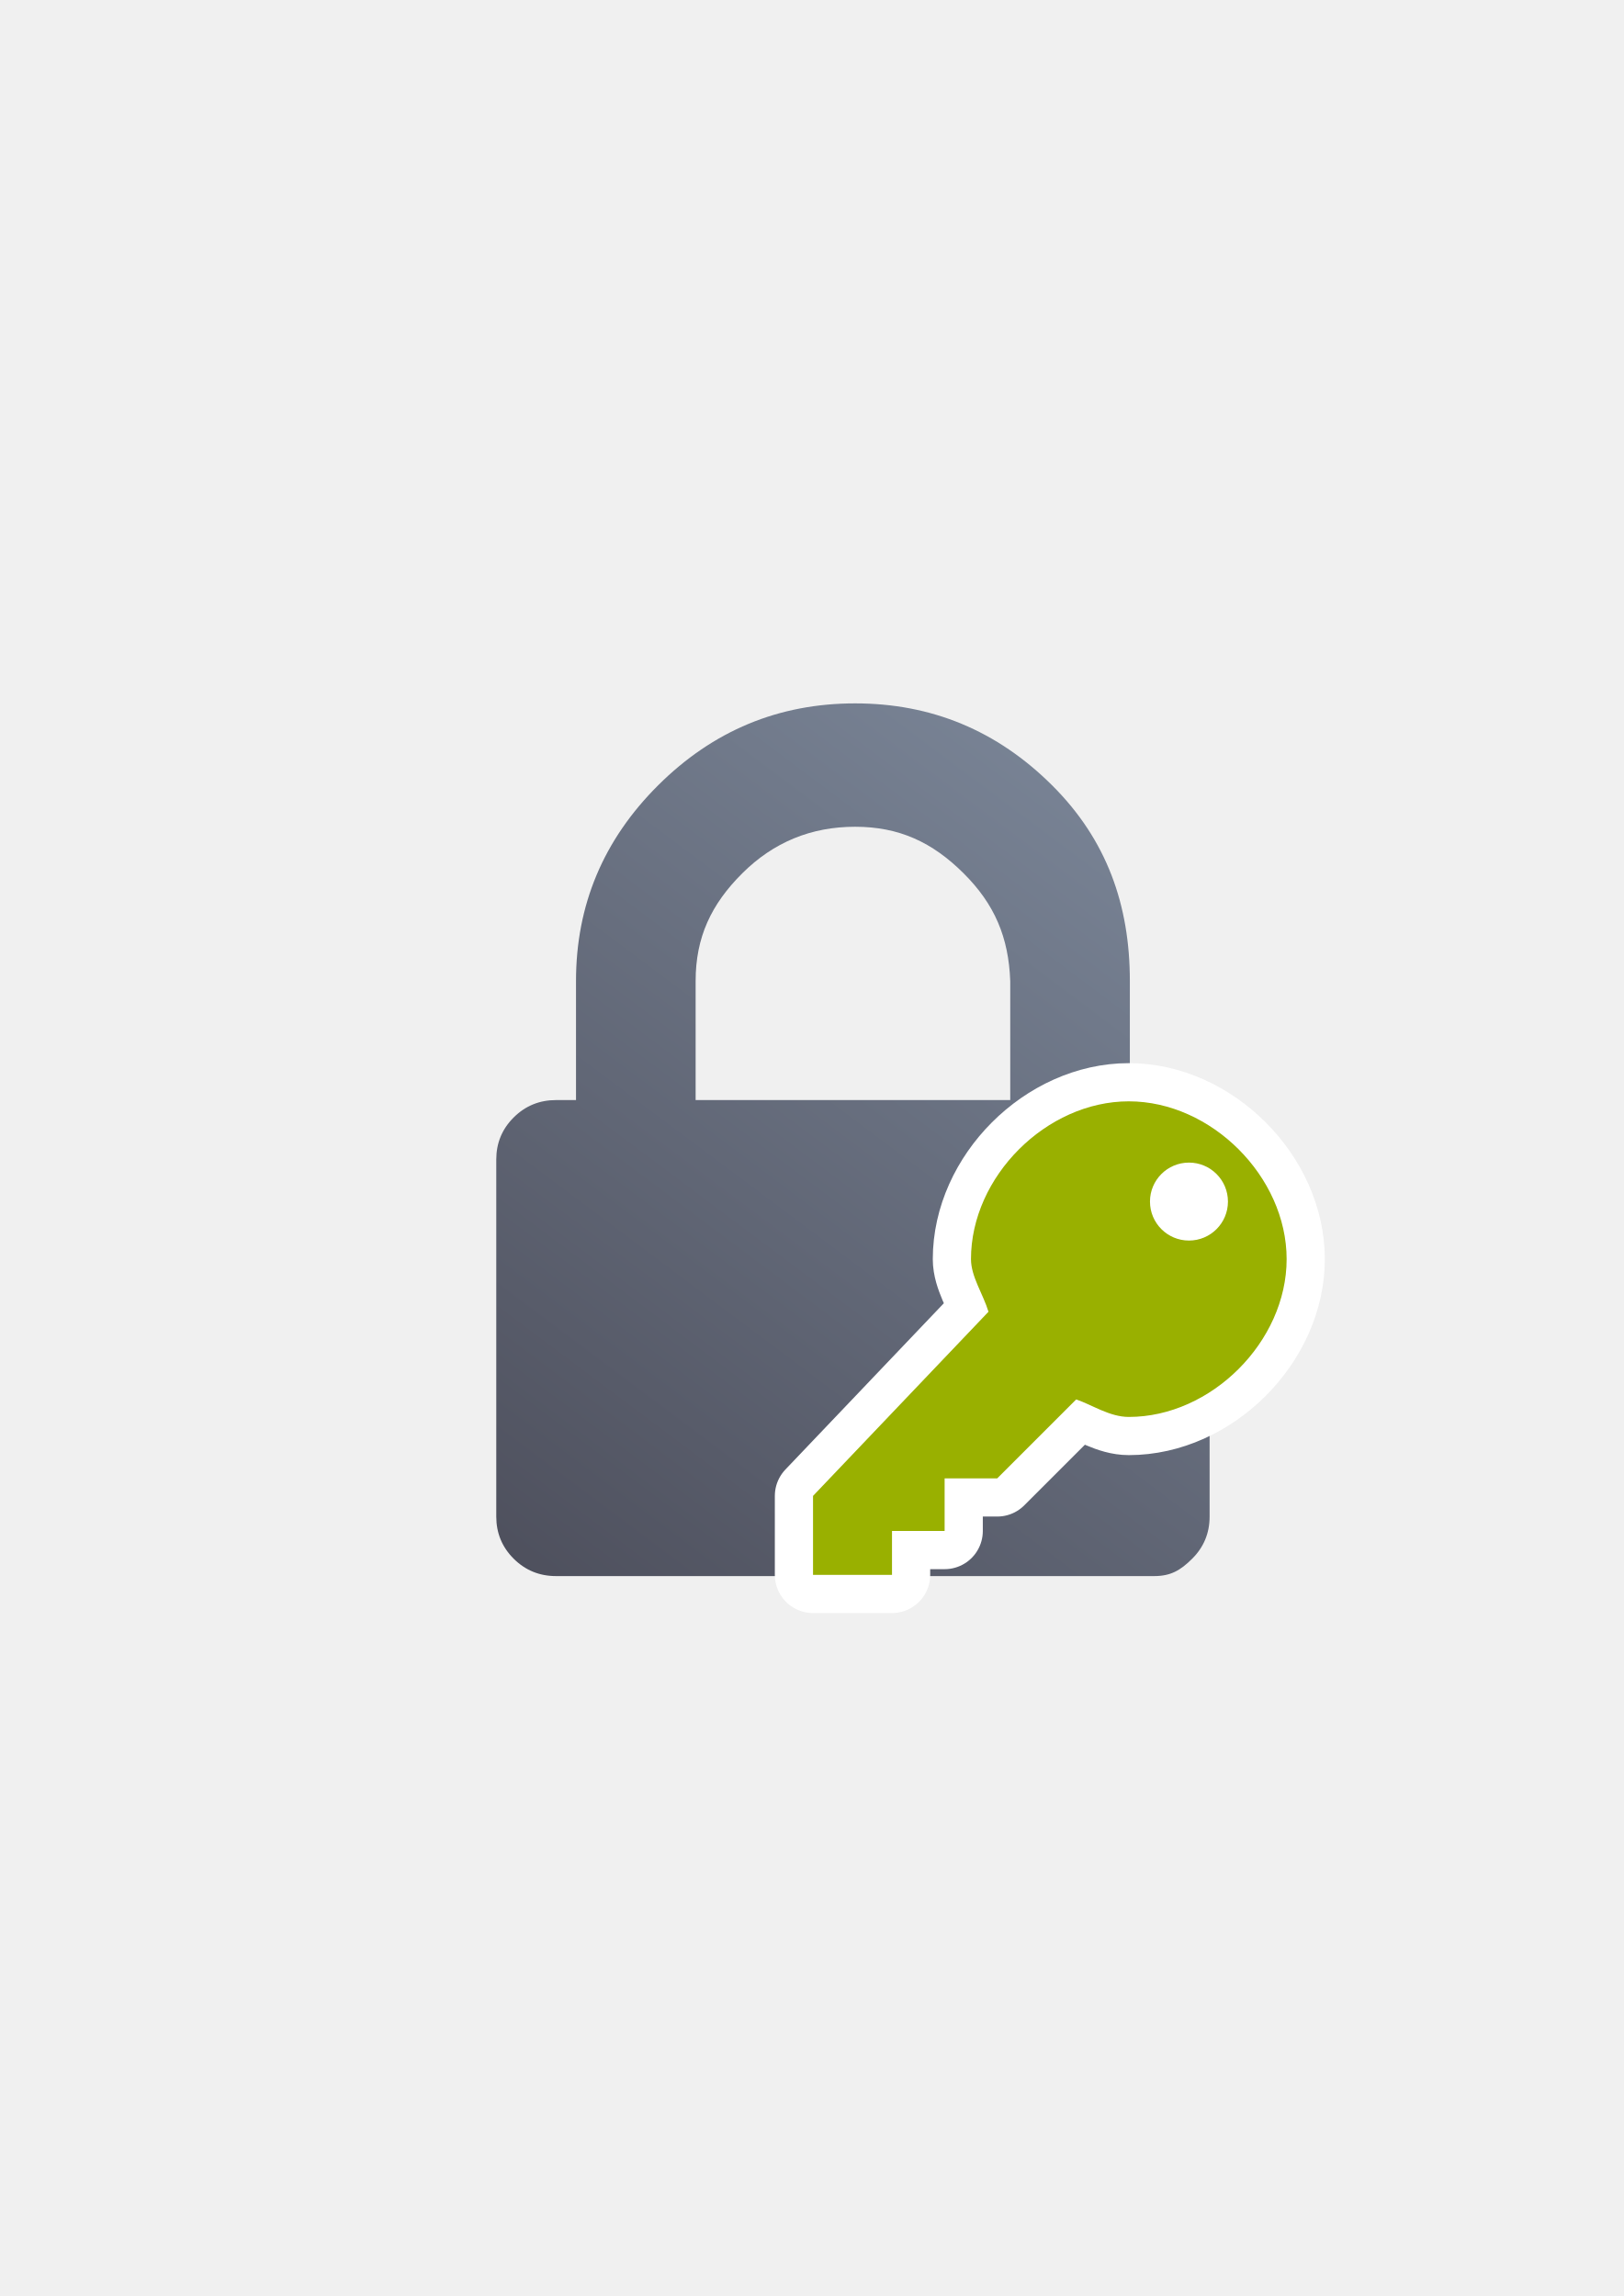
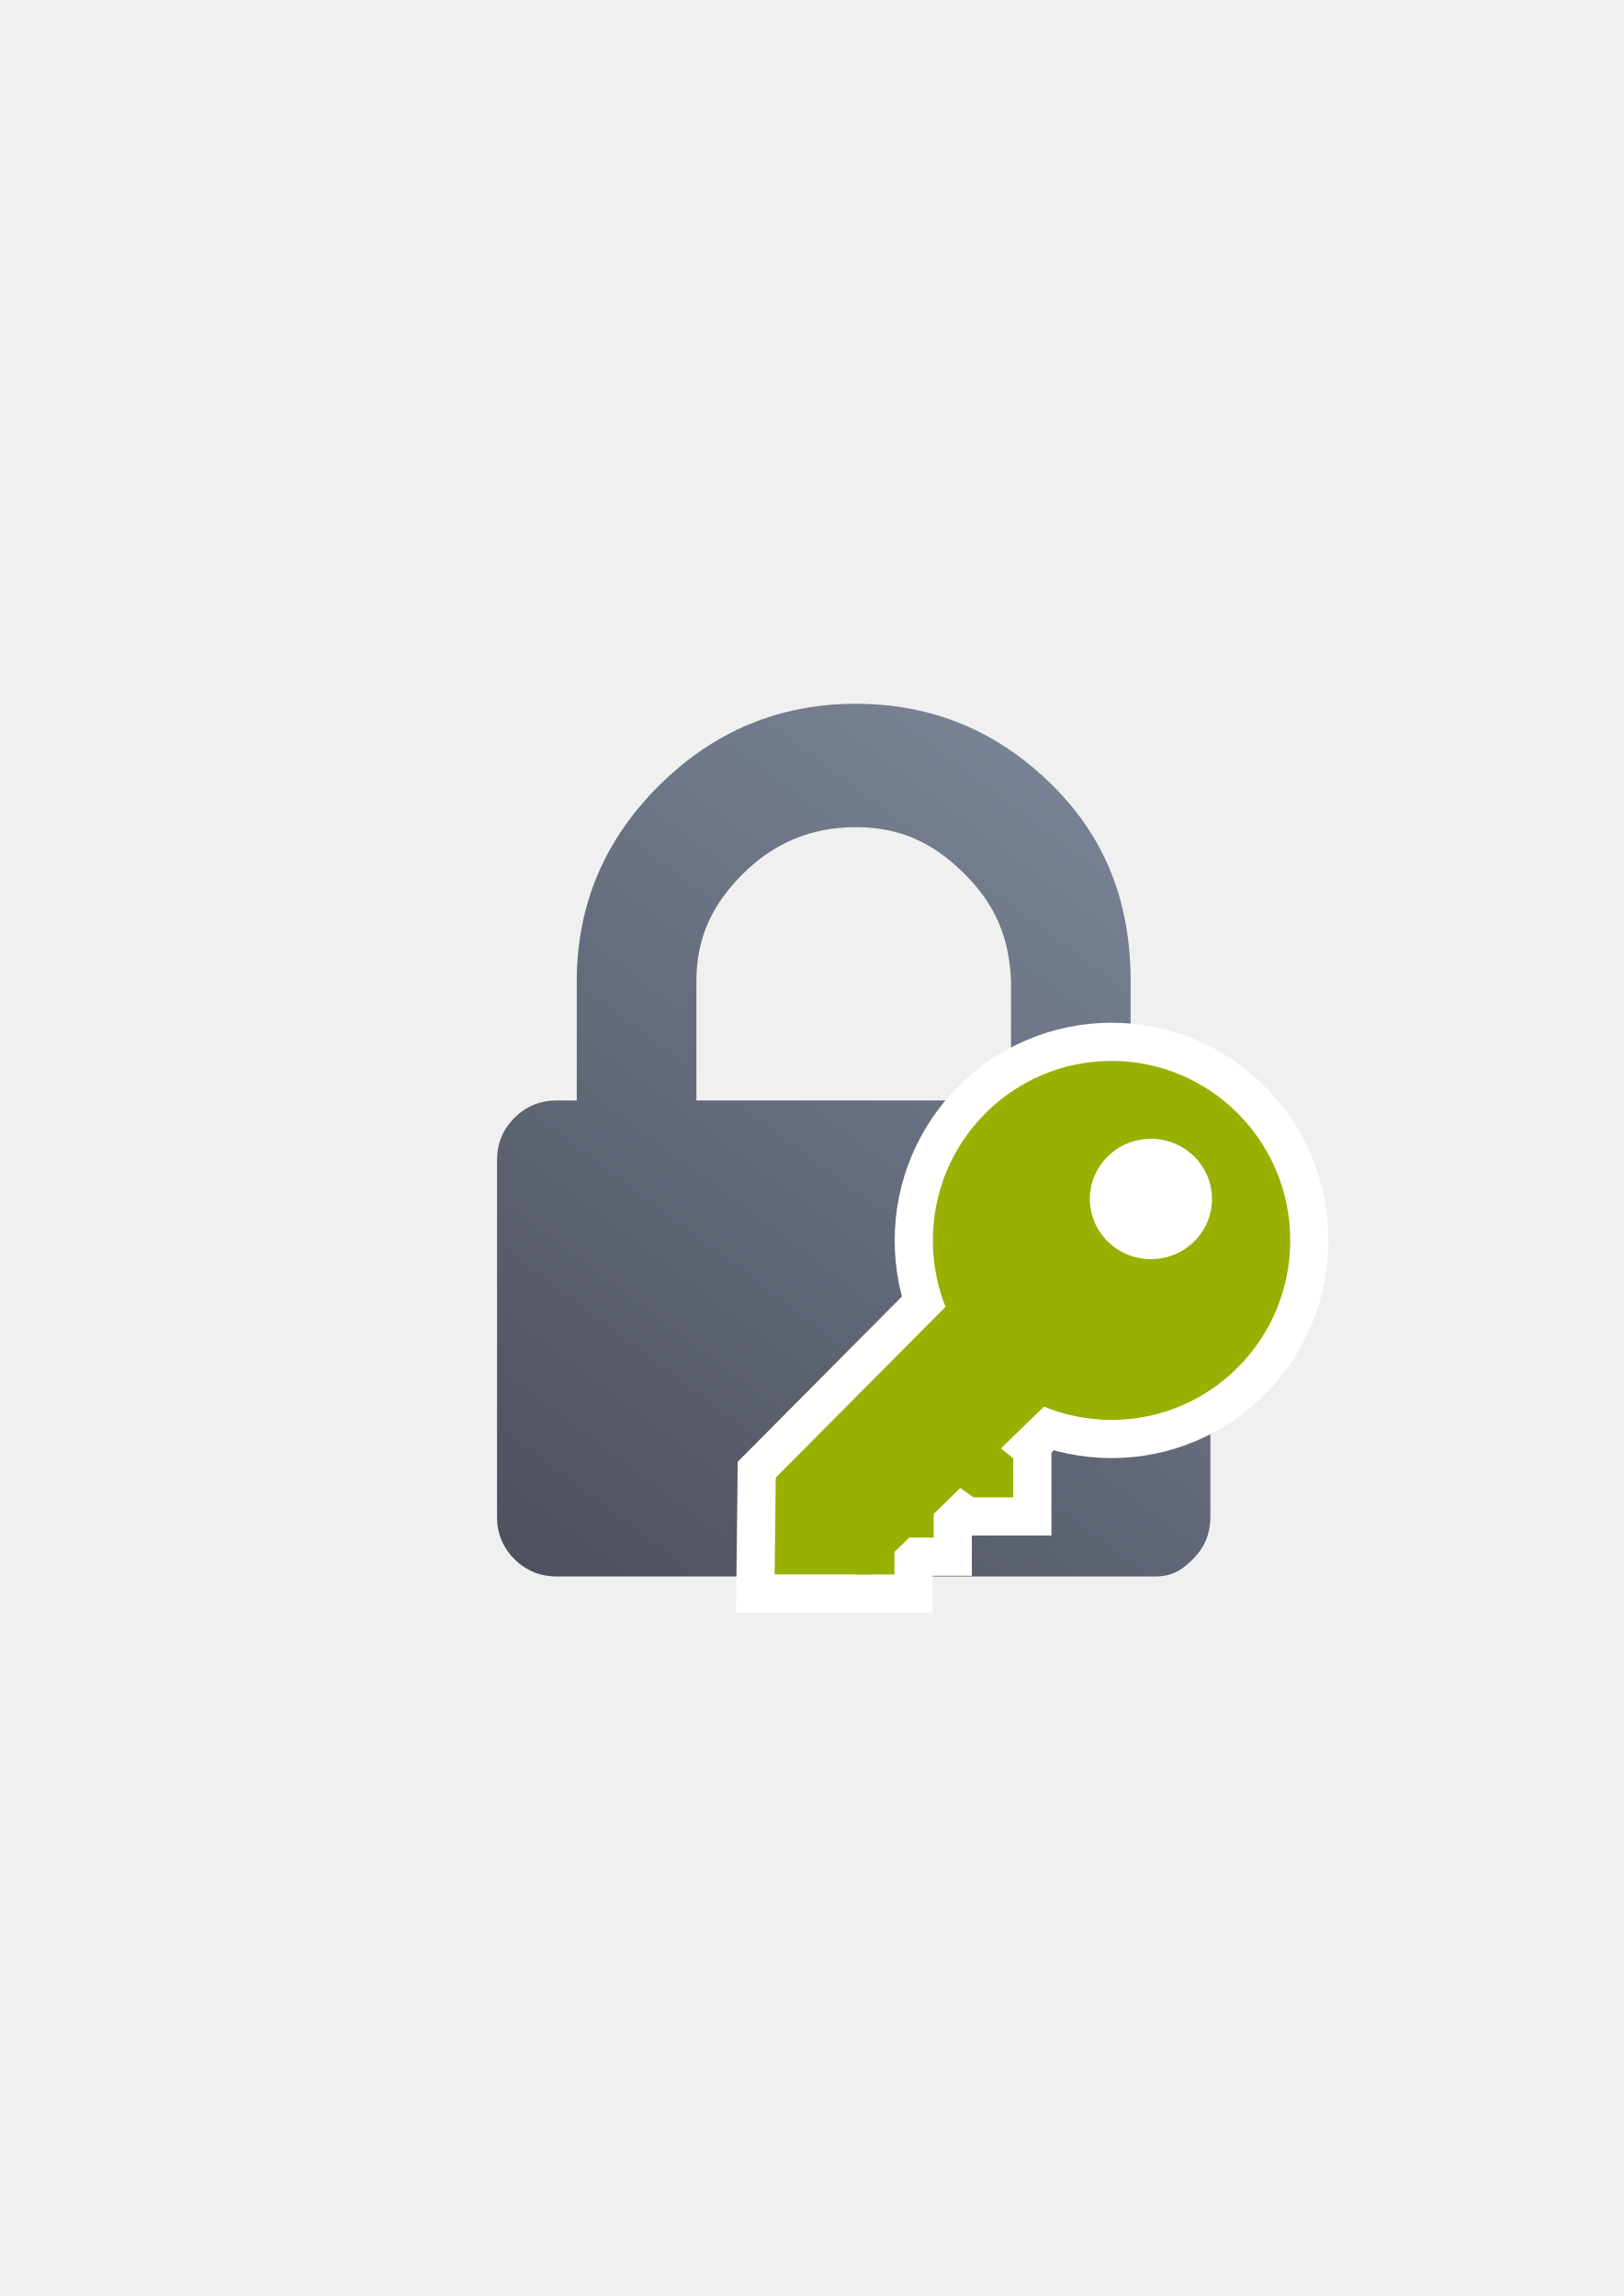
<svg xmlns="http://www.w3.org/2000/svg" xmlns:xlink="http://www.w3.org/1999/xlink" width="210mm" height="297mm" viewBox="0 0 744.094 1052.362" id="svg2" version="1.1">
  <defs id="defs4">
    <linearGradient id="linearGradient2224">
      <stop id="stop2226" offset="0" style="stop-color:#7c7c7c;stop-opacity:1;" />
      <stop id="stop2228" offset="1" style="stop-color:#b8b8b8;stop-opacity:1;" />
    </linearGradient>
    <linearGradient id="linearGradient15218">
      <stop id="stop15220" offset="0" style="stop-color:#eeeeef;stop-opacity:1;" />
      <stop id="stop2736" offset="0.599" style="stop-color:#d3d7cf;stop-opacity:1;" />
      <stop id="stop2738" offset="0.828" style="stop-color:#ffffff;stop-opacity:1;" />
      <stop id="stop15222" offset="1" style="stop-color:#d3d7cf;stop-opacity:1;" />
    </linearGradient>
    <pattern y="0" x="0" height="6" width="6" patternUnits="userSpaceOnUse" id="EMFhbasepattern" />
    <pattern y="0" x="0" height="6" width="6" patternUnits="userSpaceOnUse" id="EMFhbasepattern-5" />
    <linearGradient xlink:href="#linearGradient4167" id="linearGradient4163" x1="49" y1="401.998" x2="329" y2="30.15" gradientUnits="userSpaceOnUse" />
    <linearGradient id="linearGradient4167">
      <stop style="stop-color:#4e505d;stop-opacity:1;" offset="0" id="stop4169" />
      <stop style="stop-color:#7a8597;stop-opacity:1" offset="1" id="stop4171" />
    </linearGradient>
  </defs>
  <g id="layer1">
-     <g id="g4202" transform="translate(-589.5,-313.5)">
-       <rect y="635.892" x="779.376" height="400" width="400" id="rect4160" style="opacity:1;fill:none;fill-opacity:1;stroke:none;stroke-width:23;stroke-linecap:butt;stroke-linejoin:round;stroke-miterlimit:4;stroke-dasharray:none;stroke-opacity:1" />
-       <g id="g3" transform="matrix(1,0,0,0.9950298,780.3757,635.8921)">
+     <g id="g4230" transform="translate(-118.5,-91.5)">
+       <rect y="414.075" x="308.727" height="400" width="400" id="rect4160" style="opacity:1;fill:none;fill-opacity:1;stroke:none;stroke-width:23;stroke-linecap:butt;stroke-linejoin:round;stroke-miterlimit:4;stroke-dasharray:none;stroke-opacity:1" />
+       <g id="g3" transform="matrix(1,0,0,0.9950298,309.7274,414.0752)">
        <path style="fill:url(#linearGradient4163);fill-opacity:1" id="path5" d="m 355.45,190.721 c -5.331,-5.33 -11.8,-7.993 -19.417,-7.993 l -9.131,0 0,-54.821 c 0,-35.022 -10.559,-65.093 -35.685,-90.218 C 266.093,12.563 236.025,0 200.998,0 165.972,0 135.898,12.563 110.776,37.688 85.65,62.814 73.091,92.884 73.091,127.907 l 0,54.821 -9.135,0 c -7.611,0 -14.084,2.663 -19.414,7.993 -5.33,5.326 -7.994,11.799 -7.994,19.417 l 0,164.452 c 0,7.611 2.665,14.086 7.994,19.417 5.33,5.325 11.803,7.991 19.414,7.991 l 274.084,0 c 7.617,0 12.085,-2.663 17.417,-7.991 5.325,-5.331 7.994,-11.806 7.994,-19.417 l 0,-164.455 c 0.004,-7.612 -2.669,-14.084 -8.001,-19.414 z m -83.363,-7.993 -144.178,0 0,-54.821 c 0,-20.175 7.139,-35.392 21.414,-49.665 14.277,-14.275 31.501,-21.411 51.678,-21.411 20.179,0 35.399,7.135 49.677,21.411 14.271,14.272 20.673,29.504 21.409,49.665 z" />
      </g>
-       <g style="fill:#99b000" transform="matrix(0.4203159,0,0,0.4203159,962.0841,822.2917)" id="g3-1">
-         <path d="m 344.295,-9.517 c -89.887,0 -172.079,82.192 -172.079,172.079 0,19.125 13.342,38.25 19.079,57.375 L -1.0580152e-8,420.75 l 0,86.108 86.108,0 0,-47.858 57.375,0 0,-57.375 57.375,0 86.062,-86.062 c 17.213,5.737 36.338,19.079 57.375,19.079 89.888,0 172.079,-82.192 172.079,-172.079 0,-89.887 -82.191,-172.08 -172.079,-172.08 z" id="path4223" style="fill:#99b000;stroke:#ffffff;stroke-width:83.271;stroke-linejoin:round;stroke-miterlimit:4;stroke-dasharray:none" />
-         <path style="fill:#99b000" id="path5-9" d="m 344.295,-9.517 c -89.887,0 -172.079,82.192 -172.079,172.079 0,19.125 13.342,38.25 19.079,57.375 L -1.0580152e-8,420.75 l 0,86.108 86.108,0 0,-47.858 57.375,0 0,-57.375 57.375,0 86.062,-86.062 c 17.213,5.737 36.338,19.079 57.375,19.079 89.888,0 172.079,-82.192 172.079,-172.079 0,-89.887 -82.191,-172.08 -172.079,-172.08 z" />
+       <g id="g4560" transform="translate(120.7274,91.71299)">
+         <g style="stroke:#ffffff;stroke-width:35;stroke-miterlimit:4;stroke-dasharray:none" id="g4352">
+           <ellipse style="color:#000000;clip-rule:nonzero;display:inline;overflow:visible;visibility:visible;opacity:1;isolation:auto;mix-blend-mode:normal;color-interpolation:sRGB;color-interpolation-filters:linearRGB;solid-color:#000000;solid-opacity:1;fill:#99b000;fill-opacity:1;fill-rule:evenodd;stroke:#ffffff;stroke-width:35;stroke-linecap:butt;stroke-linejoin:miter;stroke-miterlimit:4;stroke-dasharray:none;stroke-dashoffset:0;stroke-opacity:1;color-rendering:auto;image-rendering:auto;shape-rendering:auto;text-rendering:auto;enable-background:accumulate" id="ellipse4354" cx="507.163" cy="568.326" rx="81.883" ry="82.271" />
+           <ellipse style="color:#000000;clip-rule:nonzero;display:inline;overflow:visible;visibility:visible;opacity:1;isolation:auto;mix-blend-mode:normal;color-interpolation:sRGB;color-interpolation-filters:linearRGB;solid-color:#000000;solid-opacity:1;fill:#ffffff;fill-opacity:1;fill-rule:evenodd;stroke:#ffffff;stroke-width:35;stroke-linecap:butt;stroke-linejoin:miter;stroke-miterlimit:4;stroke-dasharray:none;stroke-dashoffset:0;stroke-opacity:1;color-rendering:auto;image-rendering:auto;shape-rendering:auto;text-rendering:auto;enable-background:accumulate" id="ellipse4356" cx="525.207" cy="549.323" rx="27.98" ry="27.584" />
+           <path style="fill:#99b000;fill-rule:evenodd;stroke:#ffffff;stroke-width:35;stroke-linecap:butt;stroke-linejoin:miter;stroke-miterlimit:4;stroke-dasharray:none;stroke-opacity:1" d="m 443.875,585.867 -90.604,91.214 -0.5,44.355 44.322,0 L 480.5,640.31 Z" id="path4358" />
+           <rect style="color:#000000;clip-rule:nonzero;display:inline;overflow:visible;visibility:visible;opacity:1;isolation:auto;mix-blend-mode:normal;color-interpolation:sRGB;color-interpolation-filters:linearRGB;solid-color:#000000;solid-opacity:1;fill:#99b000;fill-opacity:1;fill-rule:evenodd;stroke:#ffffff;stroke-width:35;stroke-linecap:butt;stroke-linejoin:miter;stroke-miterlimit:4;stroke-dasharray:none;stroke-dashoffset:0;stroke-opacity:1;color-rendering:auto;image-rendering:auto;shape-rendering:auto;text-rendering:auto;enable-background:accumulate" id="rect4360" width="17.393" height="17.896" x="390.254" y="703.54" />
+         </g>
+         <path id="path4362" d="m 425.375,672.968 24.25,-14.75 12.48,10 0,17.863 -18.23,0 z" style="color:#000000;clip-rule:nonzero;display:inline;overflow:visible;visibility:visible;opacity:1;isolation:auto;mix-blend-mode:normal;color-interpolation:sRGB;color-interpolation-filters:linearRGB;solid-color:#000000;solid-opacity:1;fill:#99b000;fill-opacity:1;fill-rule:evenodd;stroke:#ffffff;stroke-width:35;stroke-linecap:butt;stroke-linejoin:miter;stroke-miterlimit:4;stroke-dasharray:none;stroke-dashoffset:0;stroke-opacity:1;color-rendering:auto;image-rendering:auto;shape-rendering:auto;text-rendering:auto;enable-background:accumulate" />
+         <rect y="686.081" x="407.647" height="18.459" width="17.998" id="rect4364" style="color:#000000;clip-rule:nonzero;display:inline;overflow:visible;visibility:visible;opacity:1;isolation:auto;mix-blend-mode:normal;color-interpolation:sRGB;color-interpolation-filters:linearRGB;solid-color:#000000;solid-opacity:1;fill:#99b000;fill-opacity:1;fill-rule:evenodd;stroke:#ffffff;stroke-width:35;stroke-linecap:butt;stroke-linejoin:miter;stroke-miterlimit:4;stroke-dasharray:none;stroke-dashoffset:0;stroke-opacity:1;color-rendering:auto;image-rendering:auto;shape-rendering:auto;text-rendering:auto;enable-background:accumulate" />
+         <g id="g4258">
+           <ellipse ry="82.271" rx="81.883" cy="568.326" cx="507.163" id="path4243" style="color:#000000;clip-rule:nonzero;display:inline;overflow:visible;visibility:visible;opacity:1;isolation:auto;mix-blend-mode:normal;color-interpolation:sRGB;color-interpolation-filters:linearRGB;solid-color:#000000;solid-opacity:1;fill:#99b000;fill-opacity:1;fill-rule:evenodd;stroke:none;stroke-width:18;stroke-linecap:butt;stroke-linejoin:miter;stroke-miterlimit:4;stroke-dasharray:none;stroke-dashoffset:0;stroke-opacity:1;color-rendering:auto;image-rendering:auto;shape-rendering:auto;text-rendering:auto;enable-background:accumulate" />
+           <ellipse ry="27.584" rx="27.98" cy="549.323" cx="525.207" id="path4247" style="color:#000000;clip-rule:nonzero;display:inline;overflow:visible;visibility:visible;opacity:1;isolation:auto;mix-blend-mode:normal;color-interpolation:sRGB;color-interpolation-filters:linearRGB;solid-color:#000000;solid-opacity:1;fill:#ffffff;fill-opacity:1;fill-rule:evenodd;stroke:none;stroke-width:18;stroke-linecap:butt;stroke-linejoin:miter;stroke-miterlimit:4;stroke-dasharray:none;stroke-dashoffset:0;stroke-opacity:1;color-rendering:auto;image-rendering:auto;shape-rendering:auto;text-rendering:auto;enable-background:accumulate" />
+           <path id="path4249" d="m 443.875,585.867 -90.604,91.214 -0.5,44.355 44.322,0 L 480.5,640.31 Z" style="fill:#99b000;fill-rule:evenodd;stroke:none;stroke-width:1px;stroke-linecap:butt;stroke-linejoin:miter;stroke-opacity:1" />
+           <rect y="703.54" x="390.254" height="17.896" width="17.393" id="rect4251" style="color:#000000;clip-rule:nonzero;display:inline;overflow:visible;visibility:visible;opacity:1;isolation:auto;mix-blend-mode:normal;color-interpolation:sRGB;color-interpolation-filters:linearRGB;solid-color:#000000;solid-opacity:1;fill:#99b000;fill-opacity:1;fill-rule:evenodd;stroke:none;stroke-width:18;stroke-linecap:butt;stroke-linejoin:miter;stroke-miterlimit:4;stroke-dasharray:none;stroke-dashoffset:0;stroke-opacity:1;color-rendering:auto;image-rendering:auto;shape-rendering:auto;text-rendering:auto;enable-background:accumulate" />
+         </g>
+         <path style="color:#000000;clip-rule:nonzero;display:inline;overflow:visible;visibility:visible;opacity:1;isolation:auto;mix-blend-mode:normal;color-interpolation:sRGB;color-interpolation-filters:linearRGB;solid-color:#000000;solid-opacity:1;fill:#99b000;fill-opacity:1;fill-rule:evenodd;stroke:none;stroke-width:1px;stroke-linecap:butt;stroke-linejoin:miter;stroke-miterlimit:4;stroke-dasharray:none;stroke-dashoffset:0;stroke-opacity:1;color-rendering:auto;image-rendering:auto;shape-rendering:auto;text-rendering:auto;enable-background:accumulate" d="m 425.375,672.968 24.25,-14.75 12.48,10 0,17.863 -18.23,0 z" id="rect4336" />
+         <rect style="color:#000000;clip-rule:nonzero;display:inline;overflow:visible;visibility:visible;opacity:1;isolation:auto;mix-blend-mode:normal;color-interpolation:sRGB;color-interpolation-filters:linearRGB;solid-color:#000000;solid-opacity:1;fill:#99b000;fill-opacity:1;fill-rule:evenodd;stroke:none;stroke-width:1px;stroke-linecap:butt;stroke-linejoin:miter;stroke-miterlimit:4;stroke-dasharray:none;stroke-dashoffset:0;stroke-opacity:1;color-rendering:auto;image-rendering:auto;shape-rendering:auto;text-rendering:auto;enable-background:accumulate" id="rect4339" width="17.998" height="18.459" x="407.647" y="686.081" />
      </g>
-       <path d="m 1152.232,864.237 a 17.865,17.865 0 0 1 -17.864,17.865 17.865,17.865 0 0 1 -17.866,-17.862 17.865,17.865 0 0 1 17.861,-17.868 17.865,17.865 0 0 1 17.869,17.859 l -17.865,0.006 z" id="path4225" style="color:#000000;clip-rule:nonzero;display:inline;overflow:visible;visibility:visible;opacity:1;isolation:auto;mix-blend-mode:normal;color-interpolation:sRGB;color-interpolation-filters:linearRGB;solid-color:#000000;solid-opacity:1;fill:#ffffff;fill-opacity:1;fill-rule:nonzero;stroke:none;stroke-width:35;stroke-linecap:butt;stroke-linejoin:round;stroke-miterlimit:4;stroke-dasharray:none;stroke-dashoffset:0;stroke-opacity:1;color-rendering:auto;image-rendering:auto;shape-rendering:auto;text-rendering:auto;enable-background:accumulate" />
    </g>
  </g>
</svg>
